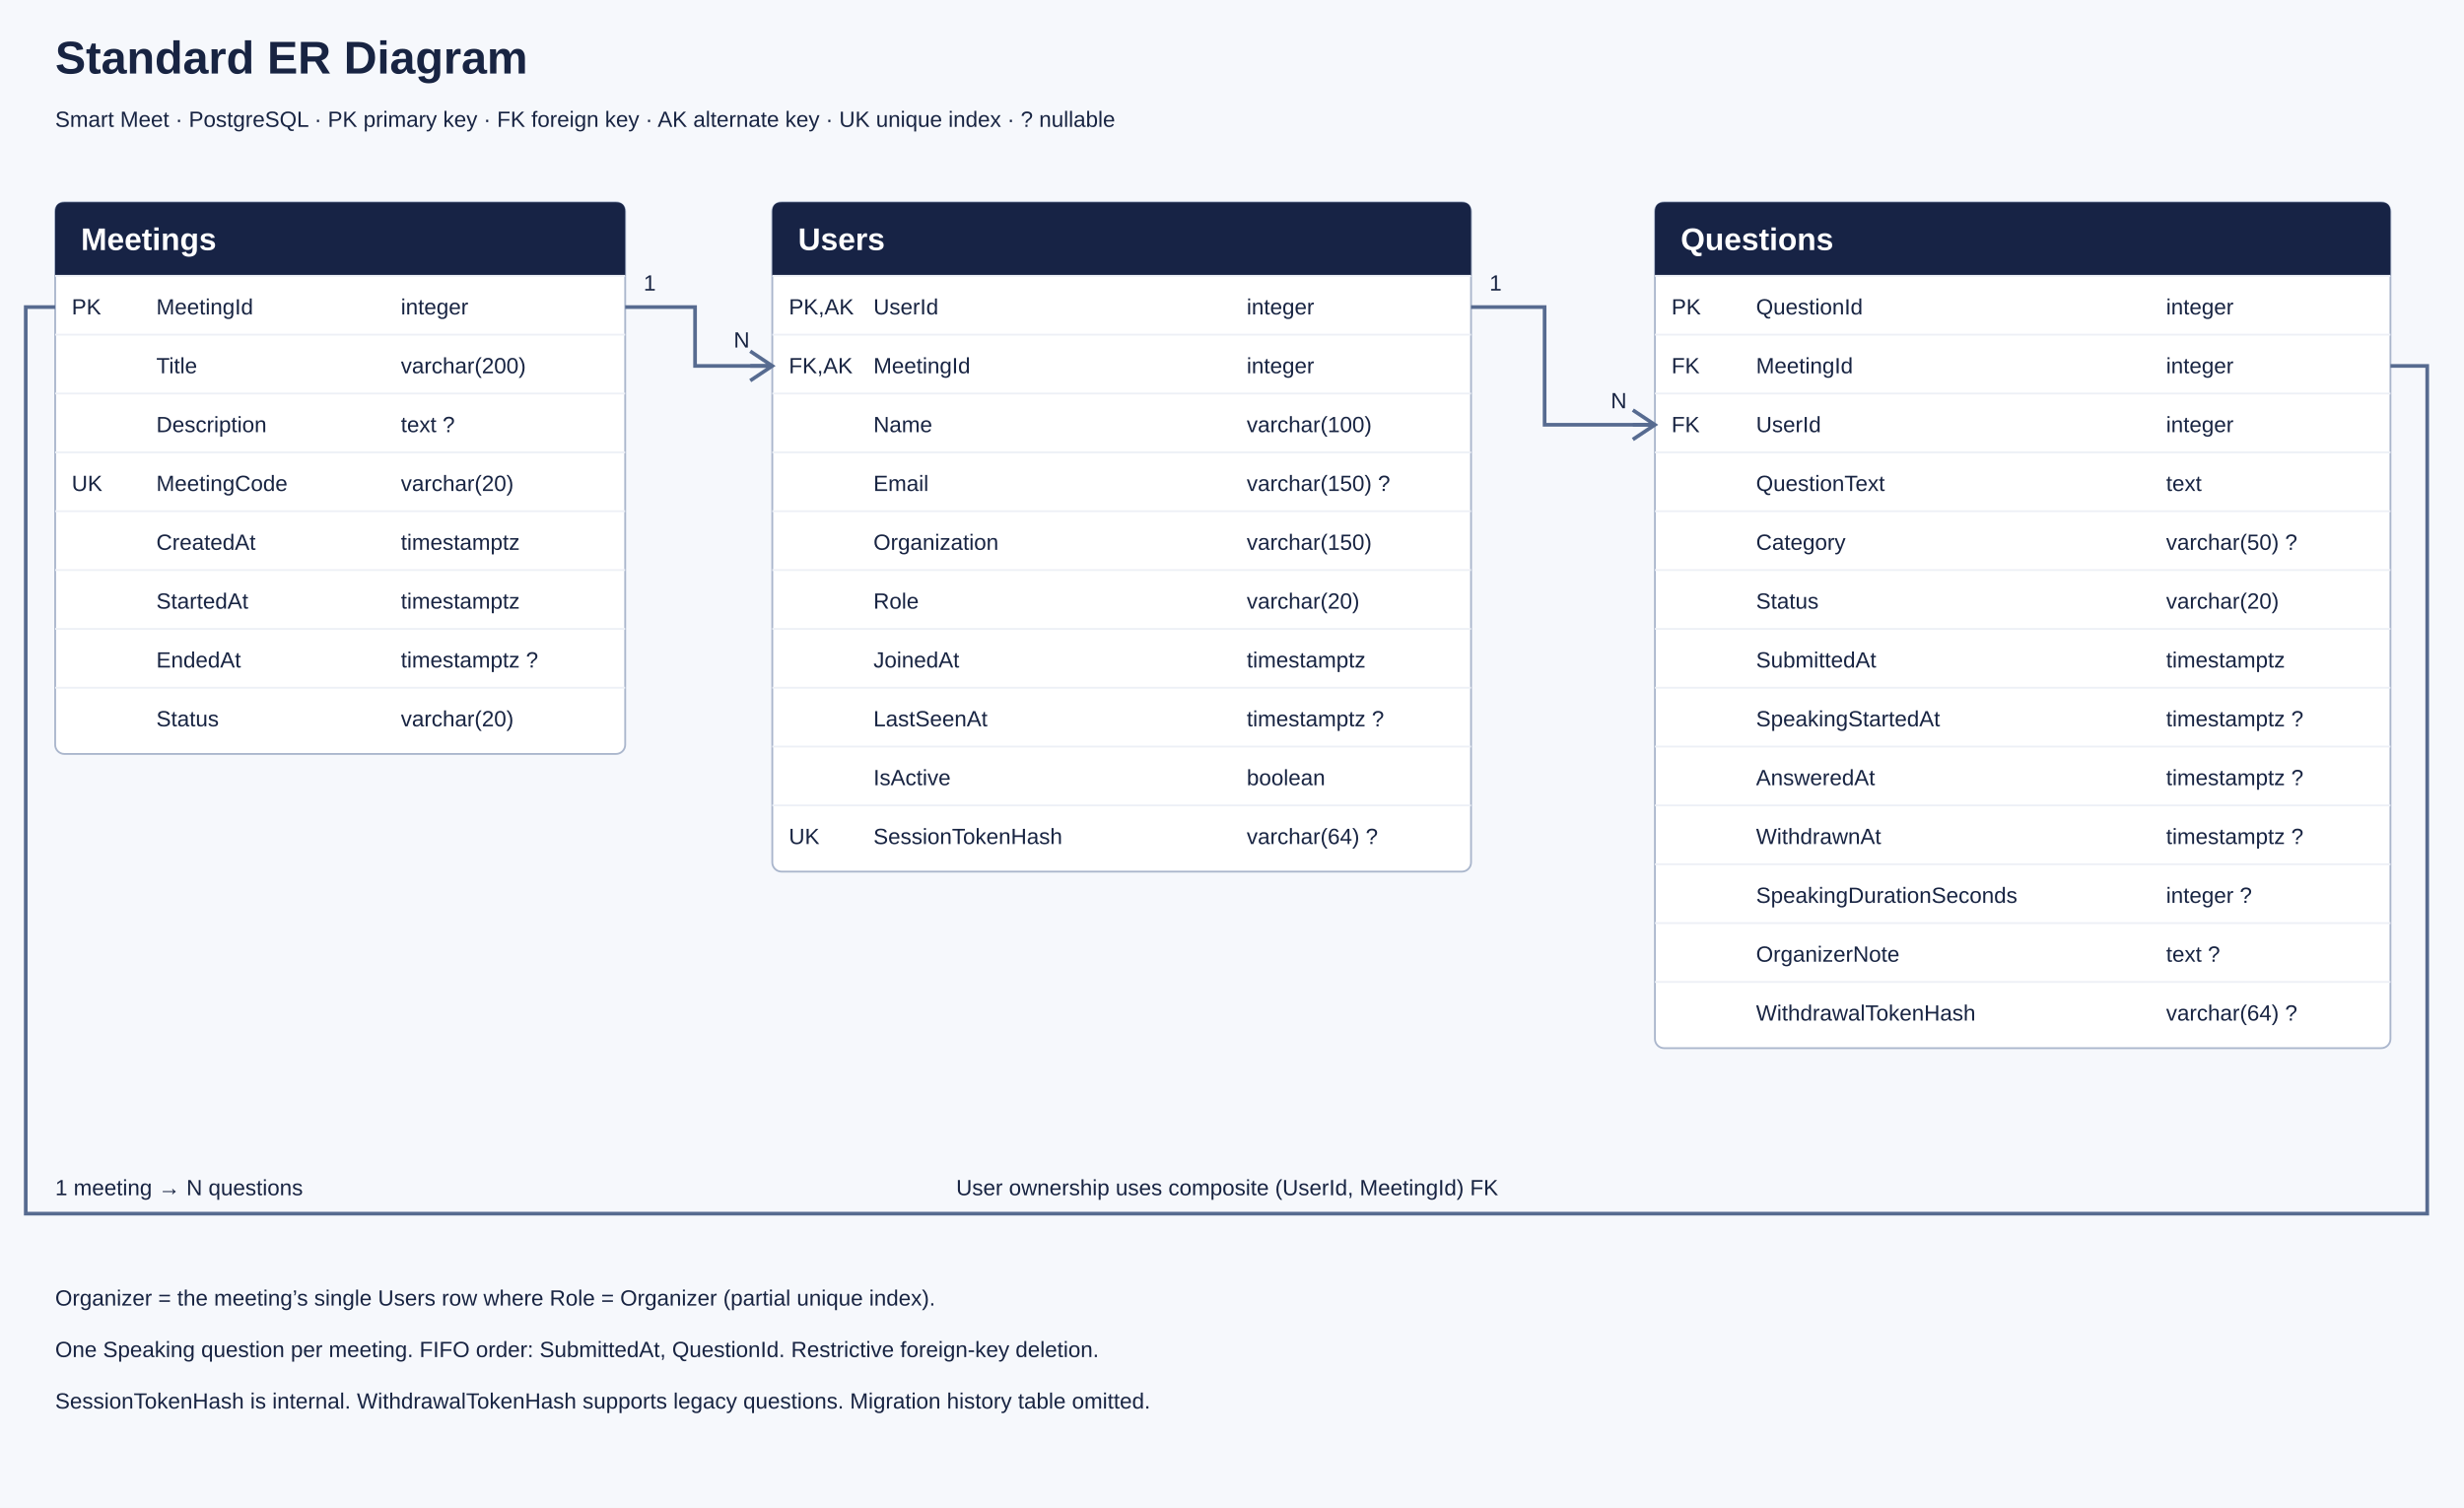
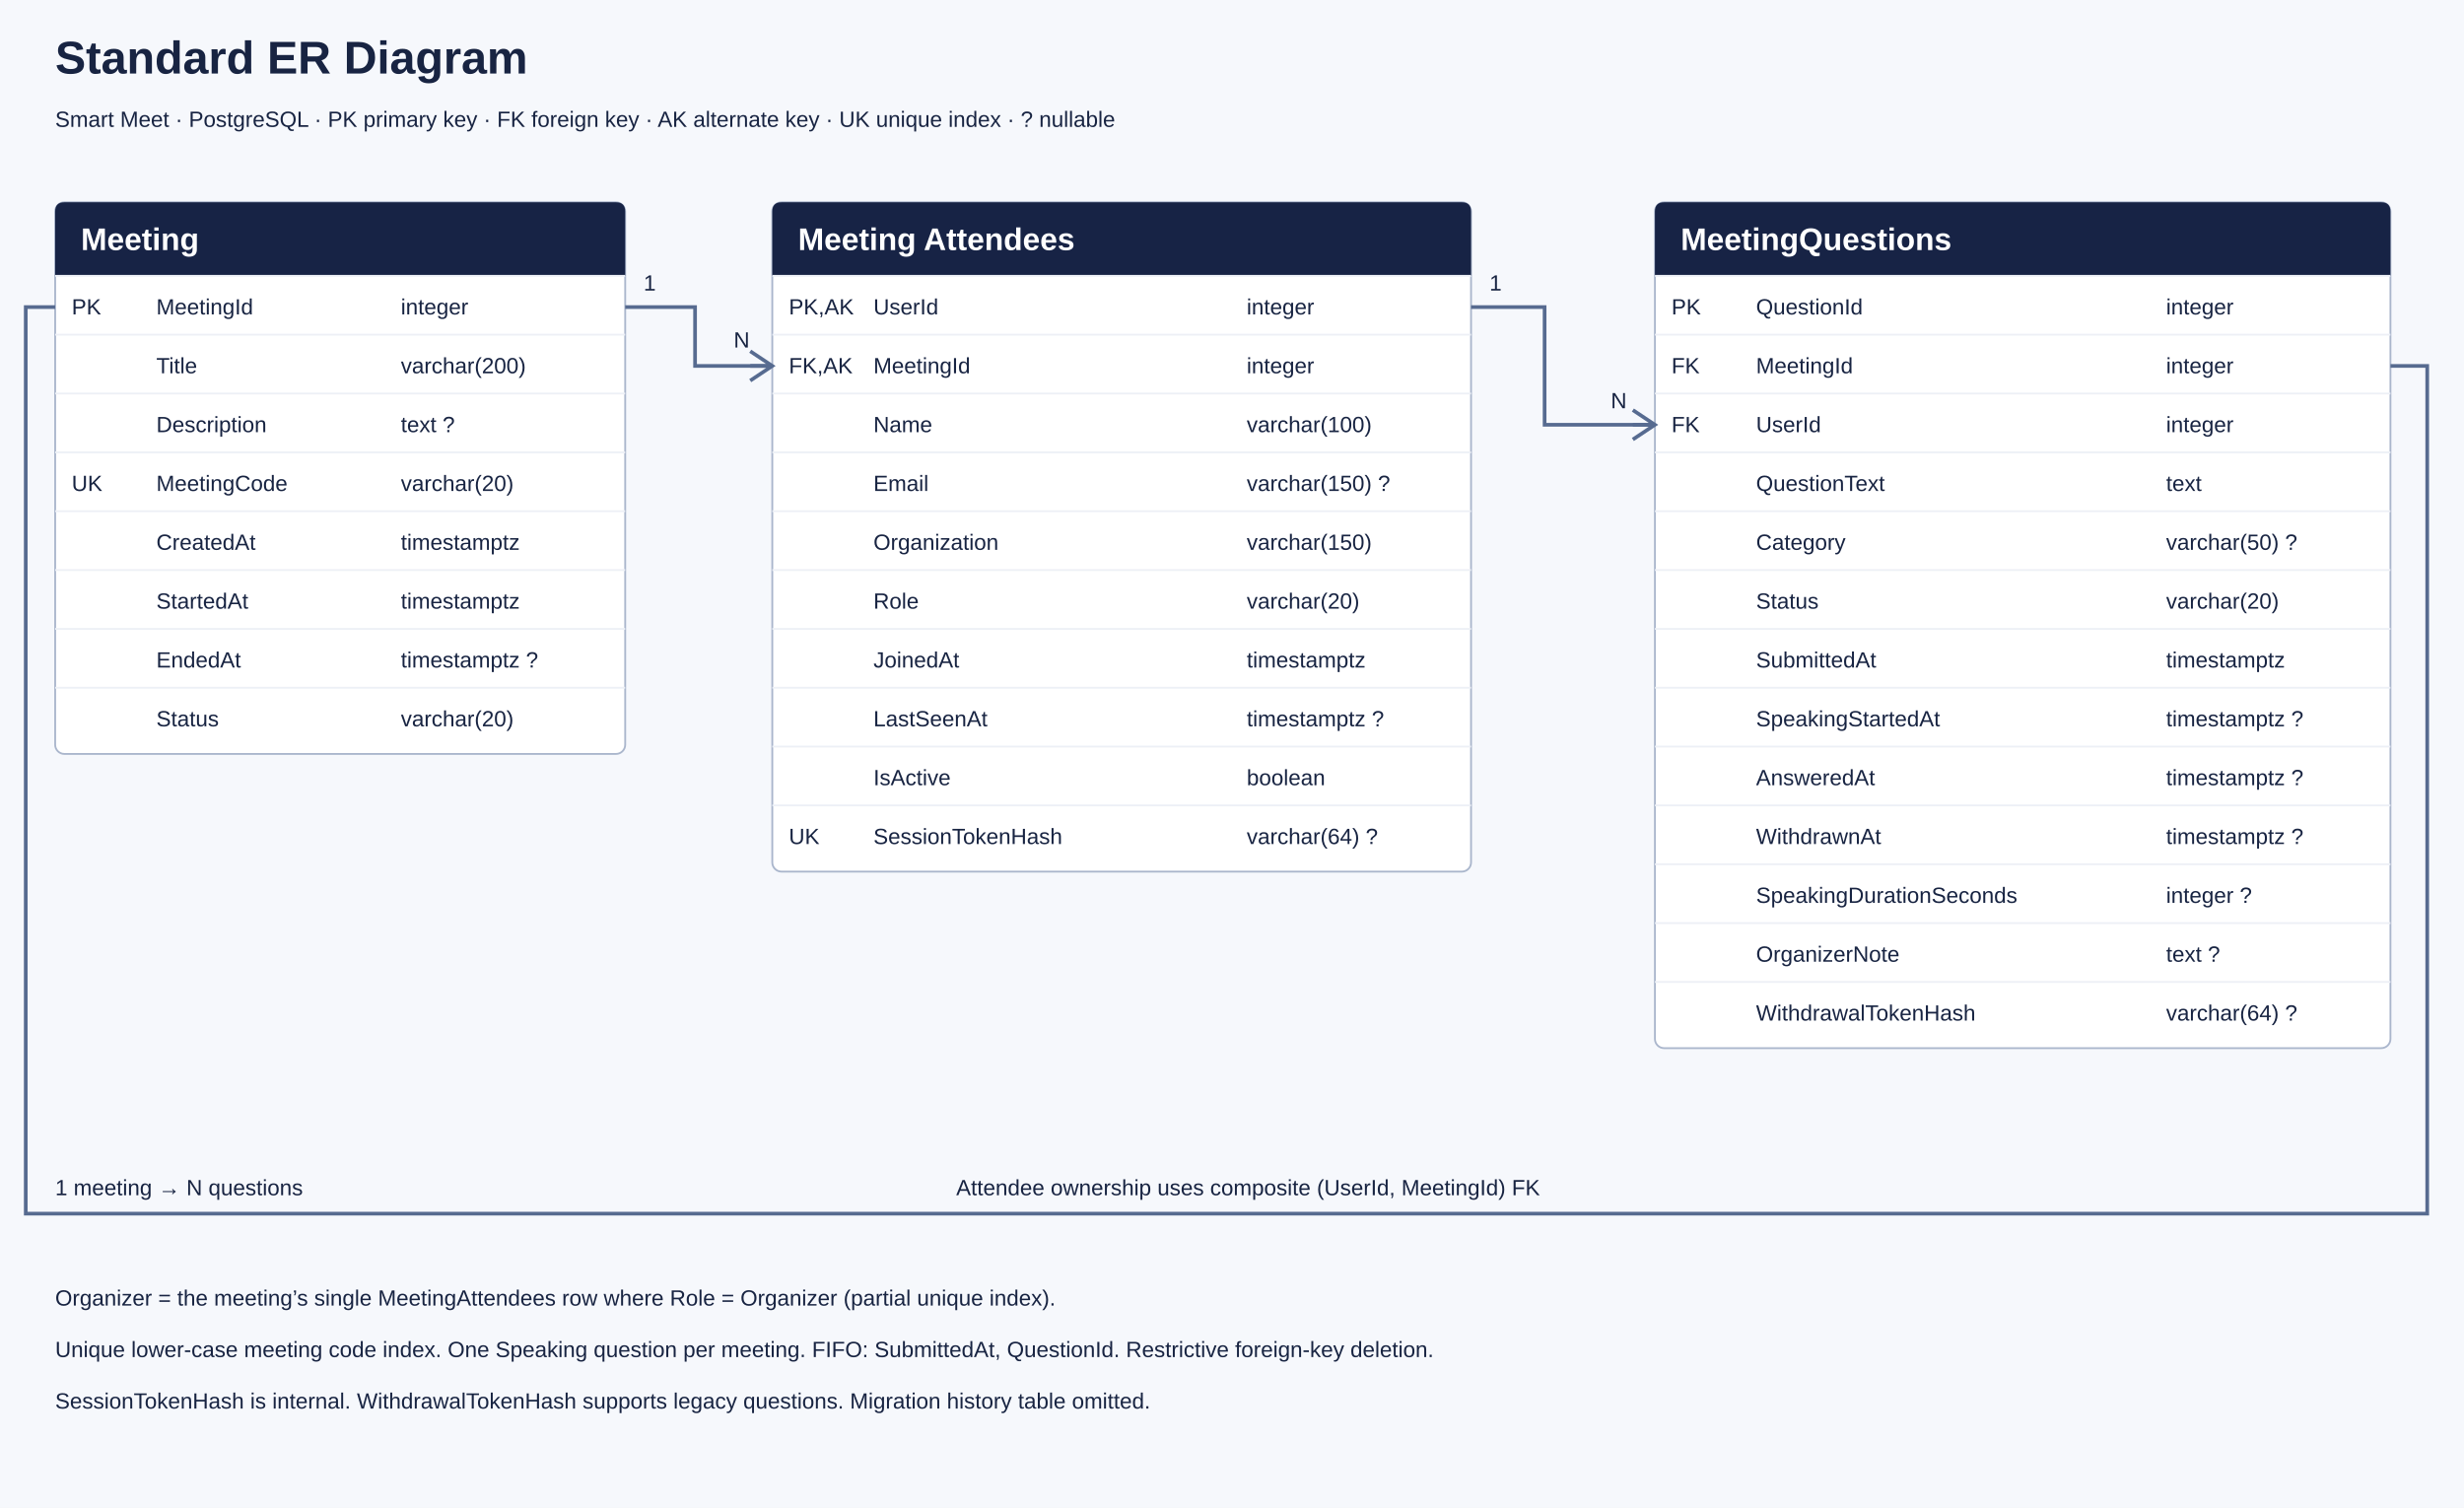
<svg xmlns="http://www.w3.org/2000/svg" width="1340" height="820" viewBox="0 0 1340 820">
  <rect width="1340" height="820" fill="#f6f8fc" />
  <style>text{font-family:Arial,sans-serif;fill:#182442}.title{font-size:25px;font-weight:bold}.small{font-size:12px}.column{font-size:12px}.table{font-size:17px;font-weight:bold;fill:white}.edge{fill:none;stroke:#576b90;stroke-width:2}</style>
  <text x="30" y="40" class="title">Standard ER Diagram</text>
  <text x="30" y="69" class="small">Smart Meet · PostgreSQL · PK primary key · FK foreign key · AK alternate key · UK unique index · ? nullable</text>
  <rect x="30" y="110" width="310" height="300" rx="5" fill="white" stroke="#aab6cc" />
  <path d="M35 110 H335 Q340 110 340 115 V150 H30 V115 Q30 110 35 110" fill="#172345" />
-   <text x="44" y="136" class="table">Meetings</text>
+   <text x="44" y="136" class="table">Meeting</text>
  <line x1="30" y1="150" x2="340" y2="150" stroke="#edf0f6" />
  <text x="39" y="171" class="column">PK</text>
  <text x="85" y="171" class="column">MeetingId</text>
  <text x="218" y="171" class="column">integer</text>
  <line x1="30" y1="182" x2="340" y2="182" stroke="#edf0f6" />
  <text x="39" y="203" class="column" />
  <text x="85" y="203" class="column">Title</text>
  <text x="218" y="203" class="column">varchar(200)</text>
  <line x1="30" y1="214" x2="340" y2="214" stroke="#edf0f6" />
  <text x="39" y="235" class="column" />
  <text x="85" y="235" class="column">Description</text>
  <text x="218" y="235" class="column">text ?</text>
  <line x1="30" y1="246" x2="340" y2="246" stroke="#edf0f6" />
  <text x="39" y="267" class="column">UK</text>
  <text x="85" y="267" class="column">MeetingCode</text>
  <text x="218" y="267" class="column">varchar(20)</text>
  <line x1="30" y1="278" x2="340" y2="278" stroke="#edf0f6" />
  <text x="39" y="299" class="column" />
  <text x="85" y="299" class="column">CreatedAt</text>
  <text x="218" y="299" class="column">timestamptz</text>
  <line x1="30" y1="310" x2="340" y2="310" stroke="#edf0f6" />
  <text x="39" y="331" class="column" />
  <text x="85" y="331" class="column">StartedAt</text>
  <text x="218" y="331" class="column">timestamptz</text>
  <line x1="30" y1="342" x2="340" y2="342" stroke="#edf0f6" />
  <text x="39" y="363" class="column" />
  <text x="85" y="363" class="column">EndedAt</text>
  <text x="218" y="363" class="column">timestamptz ?</text>
  <line x1="30" y1="374" x2="340" y2="374" stroke="#edf0f6" />
  <text x="39" y="395" class="column" />
  <text x="85" y="395" class="column">Status</text>
  <text x="218" y="395" class="column">varchar(20)</text>
  <rect x="420" y="110" width="380" height="364" rx="5" fill="white" stroke="#aab6cc" />
  <path d="M425 110 H795 Q800 110 800 115 V150 H420 V115 Q420 110 425 110" fill="#172345" />
-   <text x="434" y="136" class="table">Users</text>
+   <text x="434" y="136" class="table">Meeting Attendees</text>
  <line x1="420" y1="150" x2="800" y2="150" stroke="#edf0f6" />
  <text x="429" y="171" class="column">PK,AK</text>
  <text x="475" y="171" class="column">UserId</text>
  <text x="678" y="171" class="column">integer</text>
  <line x1="420" y1="182" x2="800" y2="182" stroke="#edf0f6" />
  <text x="429" y="203" class="column">FK,AK</text>
  <text x="475" y="203" class="column">MeetingId</text>
  <text x="678" y="203" class="column">integer</text>
  <line x1="420" y1="214" x2="800" y2="214" stroke="#edf0f6" />
  <text x="429" y="235" class="column" />
  <text x="475" y="235" class="column">Name</text>
  <text x="678" y="235" class="column">varchar(100)</text>
  <line x1="420" y1="246" x2="800" y2="246" stroke="#edf0f6" />
  <text x="429" y="267" class="column" />
  <text x="475" y="267" class="column">Email</text>
  <text x="678" y="267" class="column">varchar(150) ?</text>
  <line x1="420" y1="278" x2="800" y2="278" stroke="#edf0f6" />
  <text x="429" y="299" class="column" />
  <text x="475" y="299" class="column">Organization</text>
  <text x="678" y="299" class="column">varchar(150)</text>
  <line x1="420" y1="310" x2="800" y2="310" stroke="#edf0f6" />
  <text x="429" y="331" class="column" />
  <text x="475" y="331" class="column">Role</text>
  <text x="678" y="331" class="column">varchar(20)</text>
  <line x1="420" y1="342" x2="800" y2="342" stroke="#edf0f6" />
  <text x="429" y="363" class="column" />
  <text x="475" y="363" class="column">JoinedAt</text>
  <text x="678" y="363" class="column">timestamptz</text>
  <line x1="420" y1="374" x2="800" y2="374" stroke="#edf0f6" />
  <text x="429" y="395" class="column" />
  <text x="475" y="395" class="column">LastSeenAt</text>
  <text x="678" y="395" class="column">timestamptz ?</text>
  <line x1="420" y1="406" x2="800" y2="406" stroke="#edf0f6" />
  <text x="429" y="427" class="column" />
  <text x="475" y="427" class="column">IsActive</text>
  <text x="678" y="427" class="column">boolean</text>
  <line x1="420" y1="438" x2="800" y2="438" stroke="#edf0f6" />
  <text x="429" y="459" class="column">UK</text>
  <text x="475" y="459" class="column">SessionTokenHash</text>
  <text x="678" y="459" class="column">varchar(64) ?</text>
  <rect x="900" y="110" width="400" height="460" rx="5" fill="white" stroke="#aab6cc" />
  <path d="M905 110 H1295 Q1300 110 1300 115 V150 H900 V115 Q900 110 905 110" fill="#172345" />
-   <text x="914" y="136" class="table">Questions</text>
+   <text x="914" y="136" class="table">MeetingQuestions</text>
  <line x1="900" y1="150" x2="1300" y2="150" stroke="#edf0f6" />
  <text x="909" y="171" class="column">PK</text>
  <text x="955" y="171" class="column">QuestionId</text>
  <text x="1178" y="171" class="column">integer</text>
  <line x1="900" y1="182" x2="1300" y2="182" stroke="#edf0f6" />
  <text x="909" y="203" class="column">FK</text>
  <text x="955" y="203" class="column">MeetingId</text>
  <text x="1178" y="203" class="column">integer</text>
  <line x1="900" y1="214" x2="1300" y2="214" stroke="#edf0f6" />
  <text x="909" y="235" class="column">FK</text>
  <text x="955" y="235" class="column">UserId</text>
  <text x="1178" y="235" class="column">integer</text>
  <line x1="900" y1="246" x2="1300" y2="246" stroke="#edf0f6" />
  <text x="909" y="267" class="column" />
  <text x="955" y="267" class="column">QuestionText</text>
  <text x="1178" y="267" class="column">text</text>
  <line x1="900" y1="278" x2="1300" y2="278" stroke="#edf0f6" />
  <text x="909" y="299" class="column" />
  <text x="955" y="299" class="column">Category</text>
  <text x="1178" y="299" class="column">varchar(50) ?</text>
  <line x1="900" y1="310" x2="1300" y2="310" stroke="#edf0f6" />
  <text x="909" y="331" class="column" />
  <text x="955" y="331" class="column">Status</text>
  <text x="1178" y="331" class="column">varchar(20)</text>
  <line x1="900" y1="342" x2="1300" y2="342" stroke="#edf0f6" />
  <text x="909" y="363" class="column" />
  <text x="955" y="363" class="column">SubmittedAt</text>
  <text x="1178" y="363" class="column">timestamptz</text>
  <line x1="900" y1="374" x2="1300" y2="374" stroke="#edf0f6" />
  <text x="909" y="395" class="column" />
  <text x="955" y="395" class="column">SpeakingStartedAt</text>
  <text x="1178" y="395" class="column">timestamptz ?</text>
  <line x1="900" y1="406" x2="1300" y2="406" stroke="#edf0f6" />
  <text x="909" y="427" class="column" />
  <text x="955" y="427" class="column">AnsweredAt</text>
  <text x="1178" y="427" class="column">timestamptz ?</text>
  <line x1="900" y1="438" x2="1300" y2="438" stroke="#edf0f6" />
  <text x="909" y="459" class="column" />
  <text x="955" y="459" class="column">WithdrawnAt</text>
  <text x="1178" y="459" class="column">timestamptz ?</text>
  <line x1="900" y1="470" x2="1300" y2="470" stroke="#edf0f6" />
  <text x="909" y="491" class="column" />
  <text x="955" y="491" class="column">SpeakingDurationSeconds</text>
  <text x="1178" y="491" class="column">integer ?</text>
  <line x1="900" y1="502" x2="1300" y2="502" stroke="#edf0f6" />
  <text x="909" y="523" class="column" />
  <text x="955" y="523" class="column">OrganizerNote</text>
  <text x="1178" y="523" class="column">text ?</text>
  <line x1="900" y1="534" x2="1300" y2="534" stroke="#edf0f6" />
  <text x="909" y="555" class="column" />
  <text x="955" y="555" class="column">WithdrawalTokenHash</text>
  <text x="1178" y="555" class="column">varchar(64) ?</text>
  <path class="edge" d="M340 167 H378 V199 H420" />
  <text x="350" y="158" class="small">1</text>
  <text x="399" y="189" class="small">N</text>
  <path class="edge" d="M800 167 H840 V231 H900" />
  <text x="810" y="158" class="small">1</text>
  <text x="876" y="222" class="small">N</text>
  <path class="edge" d="M30 167 H14 V660 H1320 V199 H1300" />
  <text x="30" y="650" class="small">1 meeting → N questions</text>
-   <text x="520" y="650" class="small">User ownership uses composite (UserId, MeetingId) FK</text>
-   <text x="30" y="710" class="small">Organizer = the meeting’s single Users row where Role = Organizer (partial unique index).</text>
-   <text x="30" y="738" class="small">One Speaking question per meeting. FIFO order: SubmittedAt, QuestionId. Restrictive foreign-key deletion.</text>
+   <text x="520" y="650" class="small">Attendee ownership uses composite (UserId, MeetingId) FK</text>
+   <text x="30" y="710" class="small">Organizer = the meeting’s single MeetingAttendees row where Role = Organizer (partial unique index).</text>
+   <text x="30" y="738" class="small">Unique lower-case meeting code index. One Speaking question per meeting. FIFO: SubmittedAt, QuestionId. Restrictive foreign-key deletion.</text>
  <text x="30" y="766" class="small">SessionTokenHash is internal. WithdrawalTokenHash supports legacy questions. Migration history table omitted.</text>
  <path class="edge" d="M408 191 L420 199 L408 207 M408 199 H420 M888 223 L900 231 L888 239 M888 231 H900" />
</svg>
